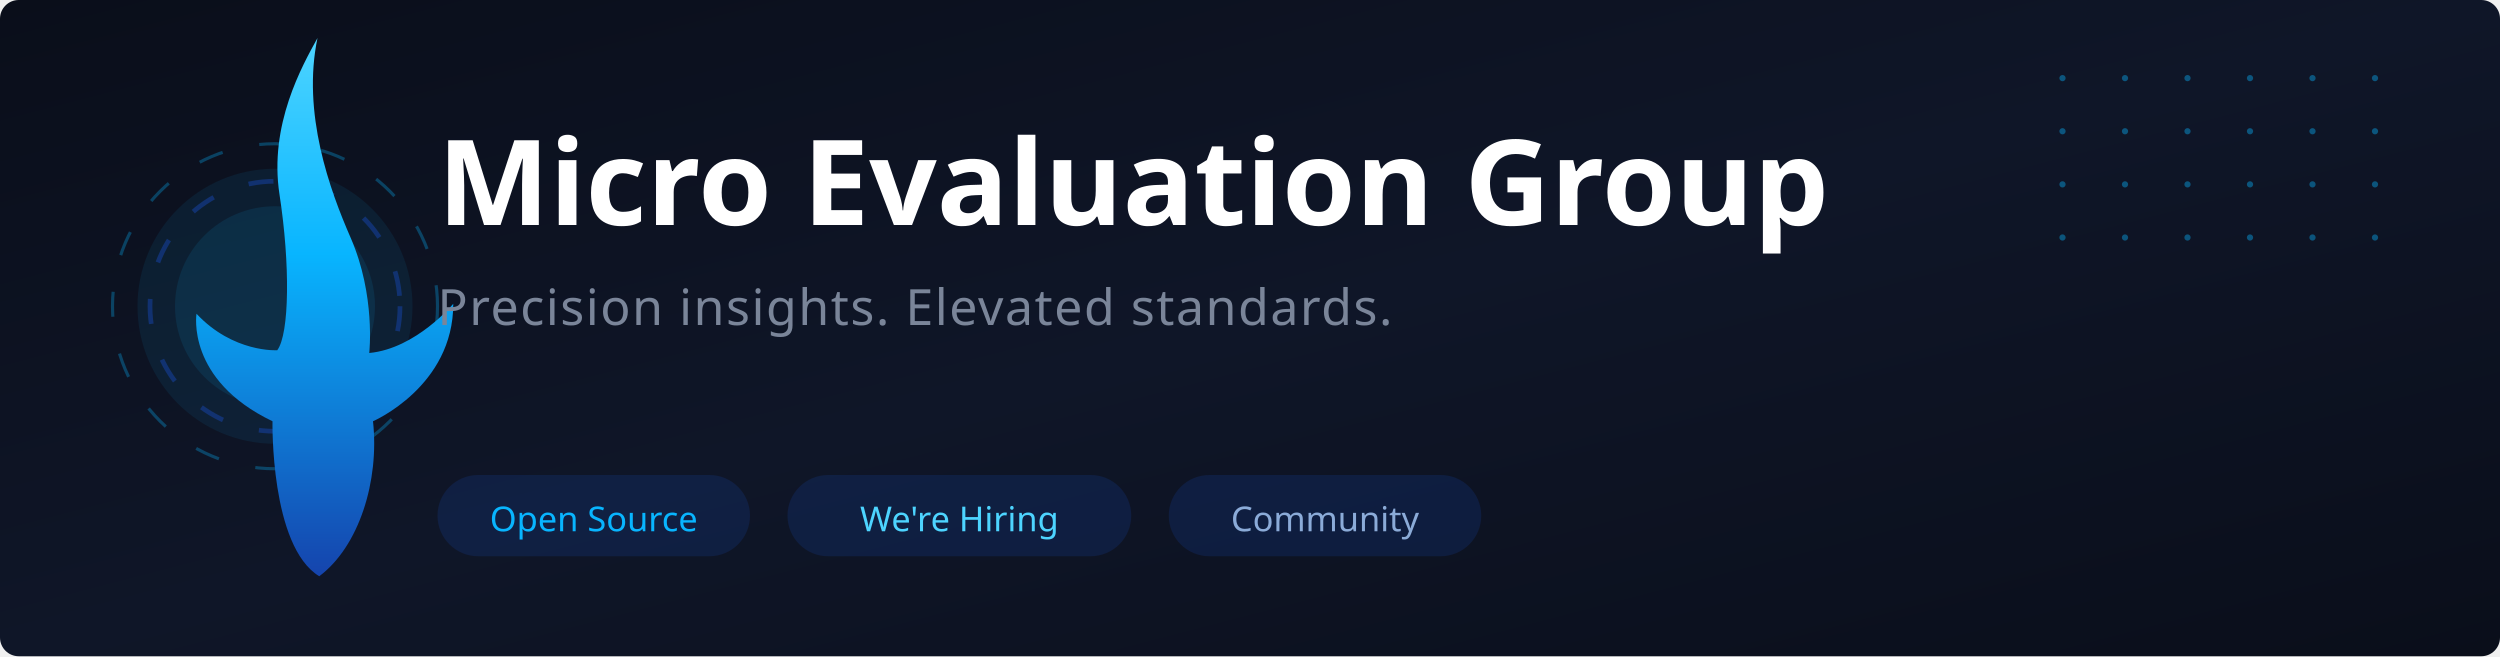
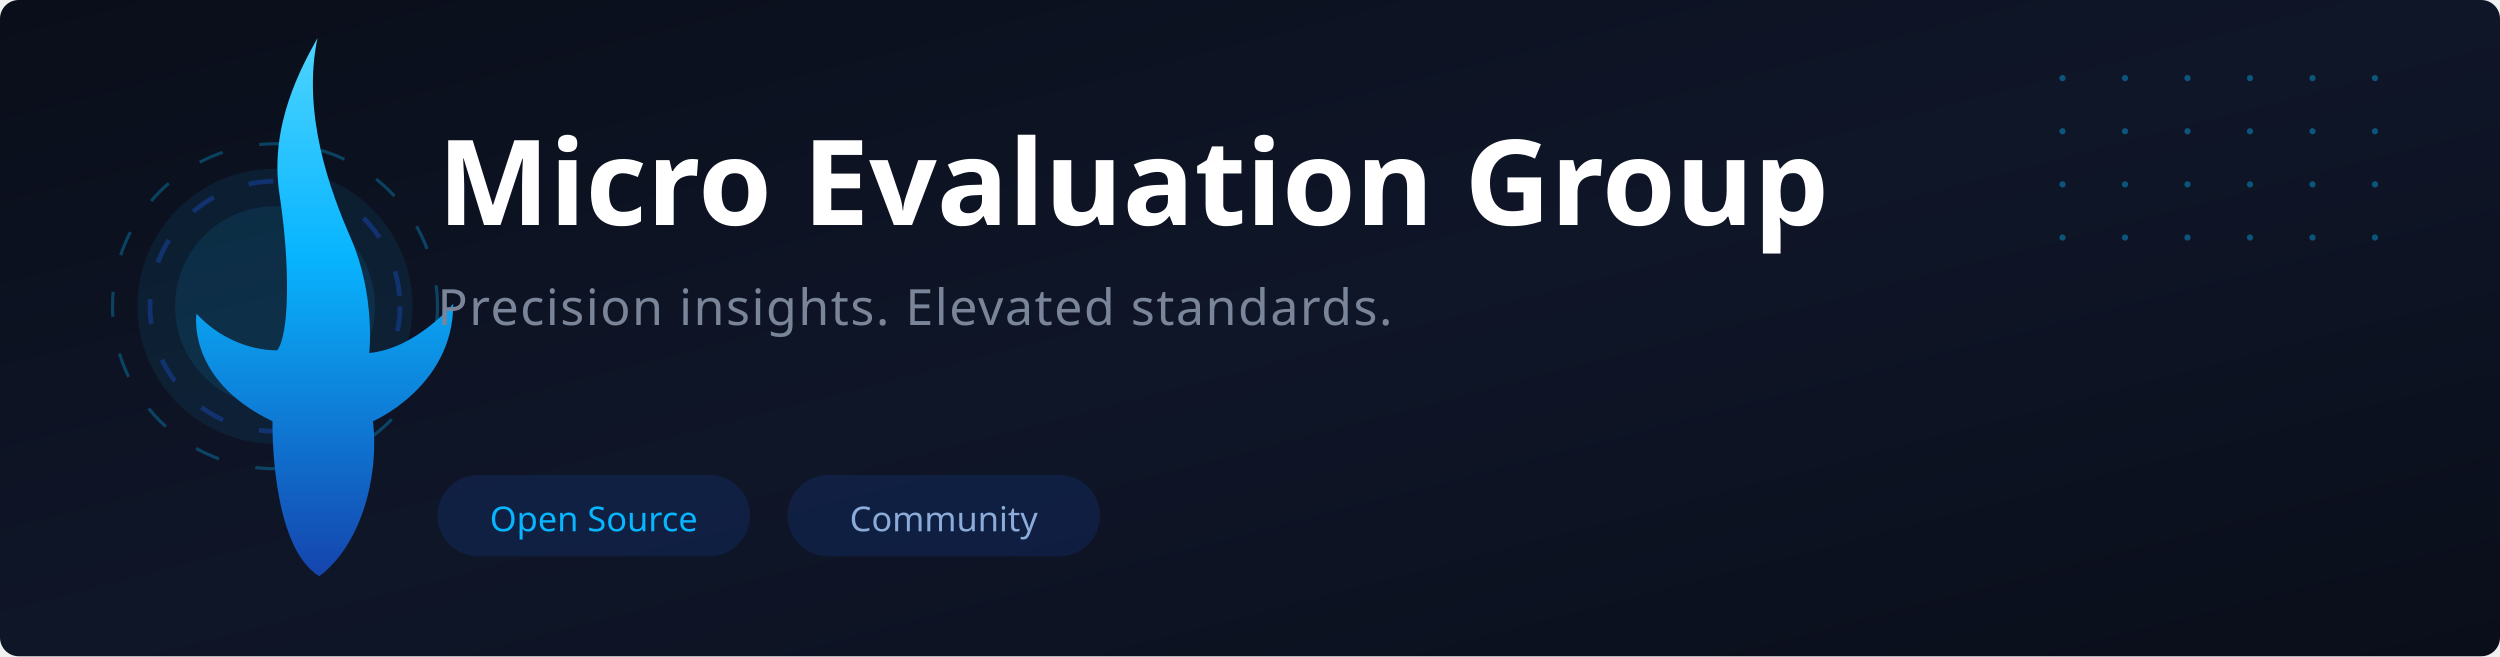
<svg xmlns="http://www.w3.org/2000/svg" width="800" height="210" viewBox="0 0 800 210">
  <defs>
    <linearGradient id="bg" x1="0%" y1="0%" x2="100%" y2="100%">
      <stop offset="0%" style="stop-color:#0a0e1a" />
      <stop offset="50%" style="stop-color:#0f1628" />
      <stop offset="100%" style="stop-color:#0a0e1a" />
    </linearGradient>
    <linearGradient id="brand" x1="0%" y1="0%" x2="100%" y2="0%">
      <stop offset="0%" style="stop-color:#1544AD" />
      <stop offset="100%" style="stop-color:#08B5FF" />
    </linearGradient>
    <linearGradient id="flame" x1="0%" y1="100%" x2="0%" y2="0%">
      <stop offset="0%" style="stop-color:#1544AD" />
      <stop offset="60%" style="stop-color:#08B5FF" />
      <stop offset="100%" style="stop-color:#4DD4FF" />
    </linearGradient>
  </defs>
  <rect width="800" height="210" fill="url(#bg)" rx="6" />
  <g opacity="0.4">
    <circle cx="660" cy="25" r="1" fill="#08B5FF" />
    <circle cx="680" cy="25" r="1" fill="#08B5FF" />
    <circle cx="700" cy="25" r="1" fill="#08B5FF" />
    <circle cx="720" cy="25" r="1" fill="#08B5FF" />
    <circle cx="740" cy="25" r="1" fill="#08B5FF" />
    <circle cx="760" cy="25" r="1" fill="#08B5FF" />
    <circle cx="660" cy="42" r="1" fill="#08B5FF" />
    <circle cx="680" cy="42" r="1" fill="#08B5FF" />
    <circle cx="700" cy="42" r="1" fill="#08B5FF" />
    <circle cx="720" cy="42" r="1" fill="#08B5FF" />
    <circle cx="740" cy="42" r="1" fill="#08B5FF" />
    <circle cx="760" cy="42" r="1" fill="#08B5FF" />
    <circle cx="660" cy="59" r="1" fill="#08B5FF" />
    <circle cx="680" cy="59" r="1" fill="#08B5FF" />
    <circle cx="700" cy="59" r="1" fill="#08B5FF" />
    <circle cx="720" cy="59" r="1" fill="#08B5FF" />
    <circle cx="740" cy="59" r="1" fill="#08B5FF" />
    <circle cx="760" cy="59" r="1" fill="#08B5FF" />
    <circle cx="660" cy="76" r="1" fill="#08B5FF" />
    <circle cx="680" cy="76" r="1" fill="#08B5FF" />
    <circle cx="700" cy="76" r="1" fill="#08B5FF" />
    <circle cx="720" cy="76" r="1" fill="#08B5FF" />
    <circle cx="740" cy="76" r="1" fill="#08B5FF" />
    <circle cx="760" cy="76" r="1" fill="#08B5FF" />
  </g>
  <g transform="translate(30, 28)">
    <circle cx="58" cy="70" r="44" fill="#08B5FF" opacity="0.08" />
    <circle cx="58" cy="70" r="32" fill="#08B5FF" opacity="0.1" />
    <circle cx="58" cy="70" r="40" fill="none" stroke="#1544AD" stroke-width="1.5" stroke-dasharray="8 12" opacity="0.5" />
    <circle cx="58" cy="70" r="52" fill="none" stroke="#08B5FF" stroke-width="1" stroke-dasharray="8 12" opacity="0.3" />
    <g transform="translate(38, 30) scale(0.08)">
      <path fill="url(#flame)" d="M240,960c0,0-10,500,187,620c159-119,241-381,215-620c0,0,322-139,321-470c0,0-148,179-336,197         c0,0,26-230-74-460c-84-192-196-500-133-800c-61,111-195,347-152,626s40,557-9,623c0,0-176,11-323-146         C-64,530-107,794,240,960z" />
    </g>
  </g>
  <line x1="140" y1="138" x2="750" y2="138" stroke="url(#brand)" stroke-width="1.5" stroke-linecap="round" opacity="0.6" />
  <text x="140" y="72" font-family="'Segoe UI', system-ui, -apple-system, sans-serif" font-size="38" font-weight="700" fill="#FFFFFF">
    Micro Evaluation Group
  </text>
  <text x="140" y="104" font-family="'Segoe UI', system-ui, -apple-system, sans-serif" font-size="16" fill="#7a8599" font-weight="400" letter-spacing="0.5">
    Precision insights. Elevated standards.
  </text>
  <g>
    <rect x="140" y="152" width="100" height="26" rx="13" fill="#1544AD" opacity="0.2" />
    <text x="190" y="170" font-family="'Segoe UI', system-ui, sans-serif" font-size="11" fill="#08B5FF" text-anchor="middle" font-weight="500">Open Source</text>
  </g>
  <g>
-     <rect x="252" y="152" width="110" height="26" rx="13" fill="#1544AD" opacity="0.2" />
-     <text x="307" y="170" font-family="'Segoe UI', system-ui, sans-serif" font-size="11" fill="#4DD4FF" text-anchor="middle" font-weight="500">We're Hiring</text>
-   </g>
-   <g>
-     <rect x="374" y="152" width="100" height="26" rx="13" fill="#1544AD" opacity="0.2" />
-     <text x="424" y="170" font-family="'Segoe UI', system-ui, sans-serif" font-size="11" fill="#8babd8" text-anchor="middle" font-weight="500">Community</text>
+     <rect x="252" y="152" width="100" height="26" rx="13" fill="#1544AD" opacity="0.2" />
+     <text x="302" y="170" font-family="'Segoe UI', system-ui, sans-serif" font-size="11" fill="#8babd8" text-anchor="middle" font-weight="500">Community</text>
  </g>
</svg>
